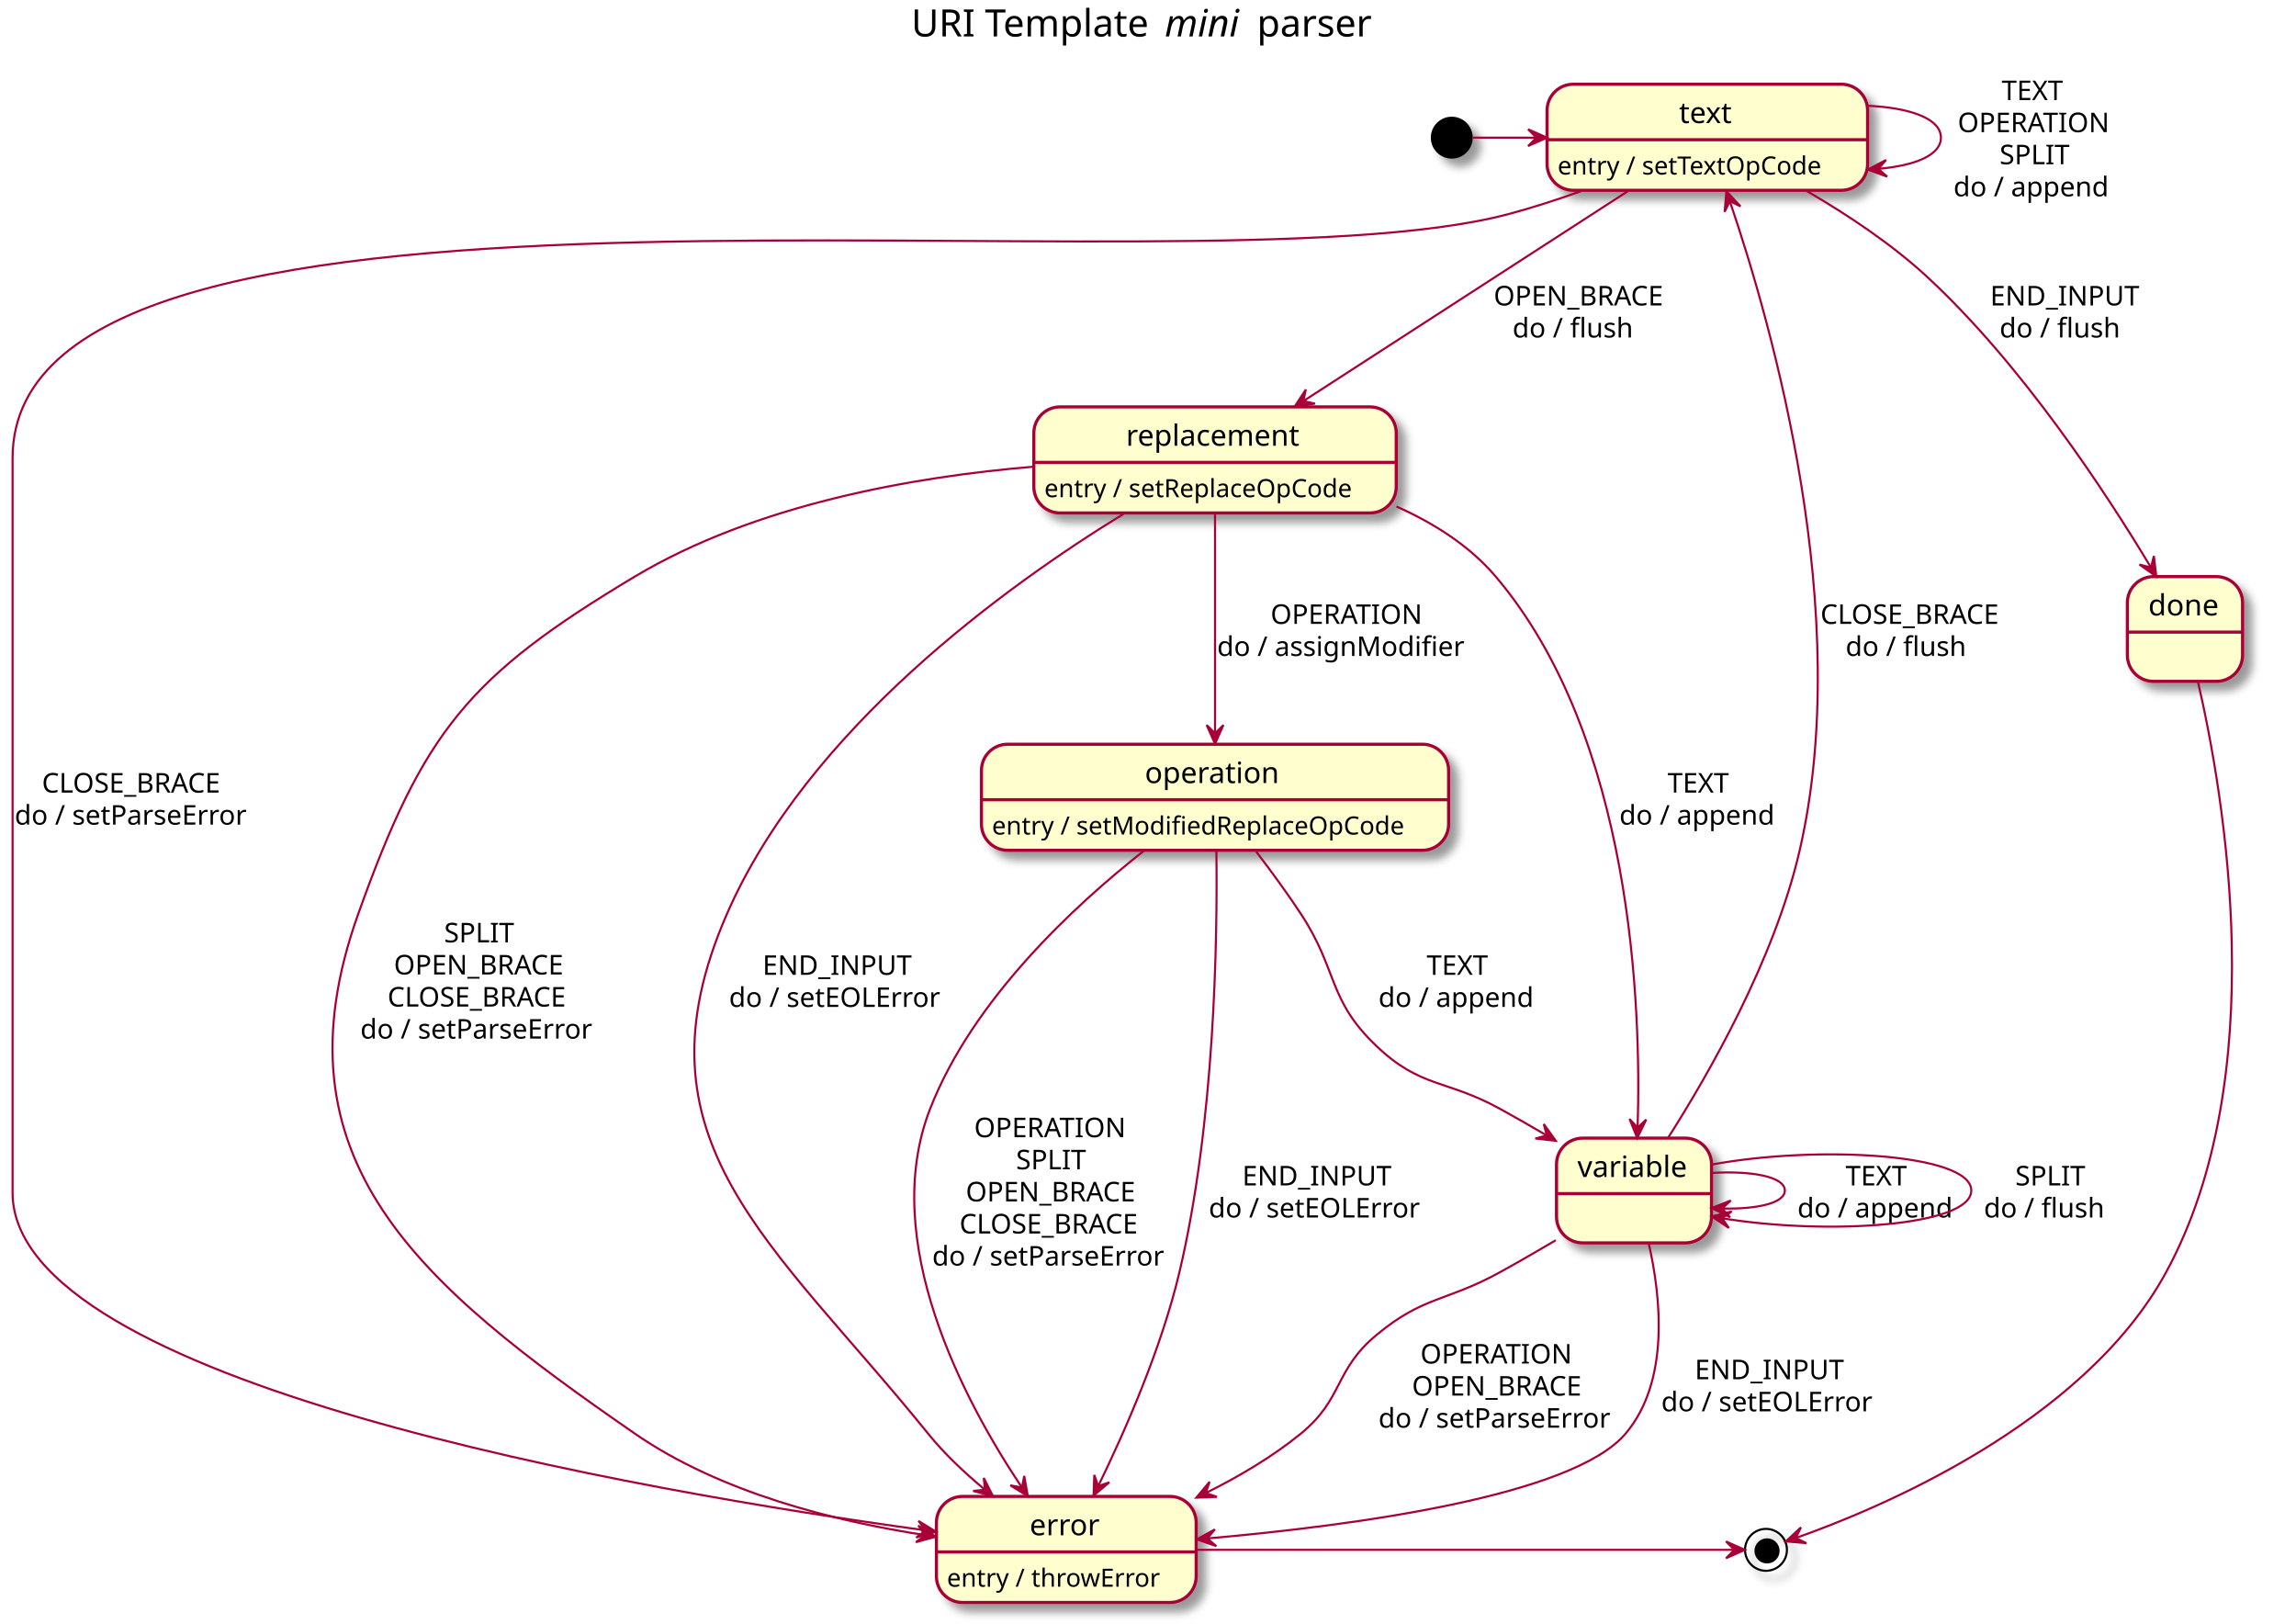
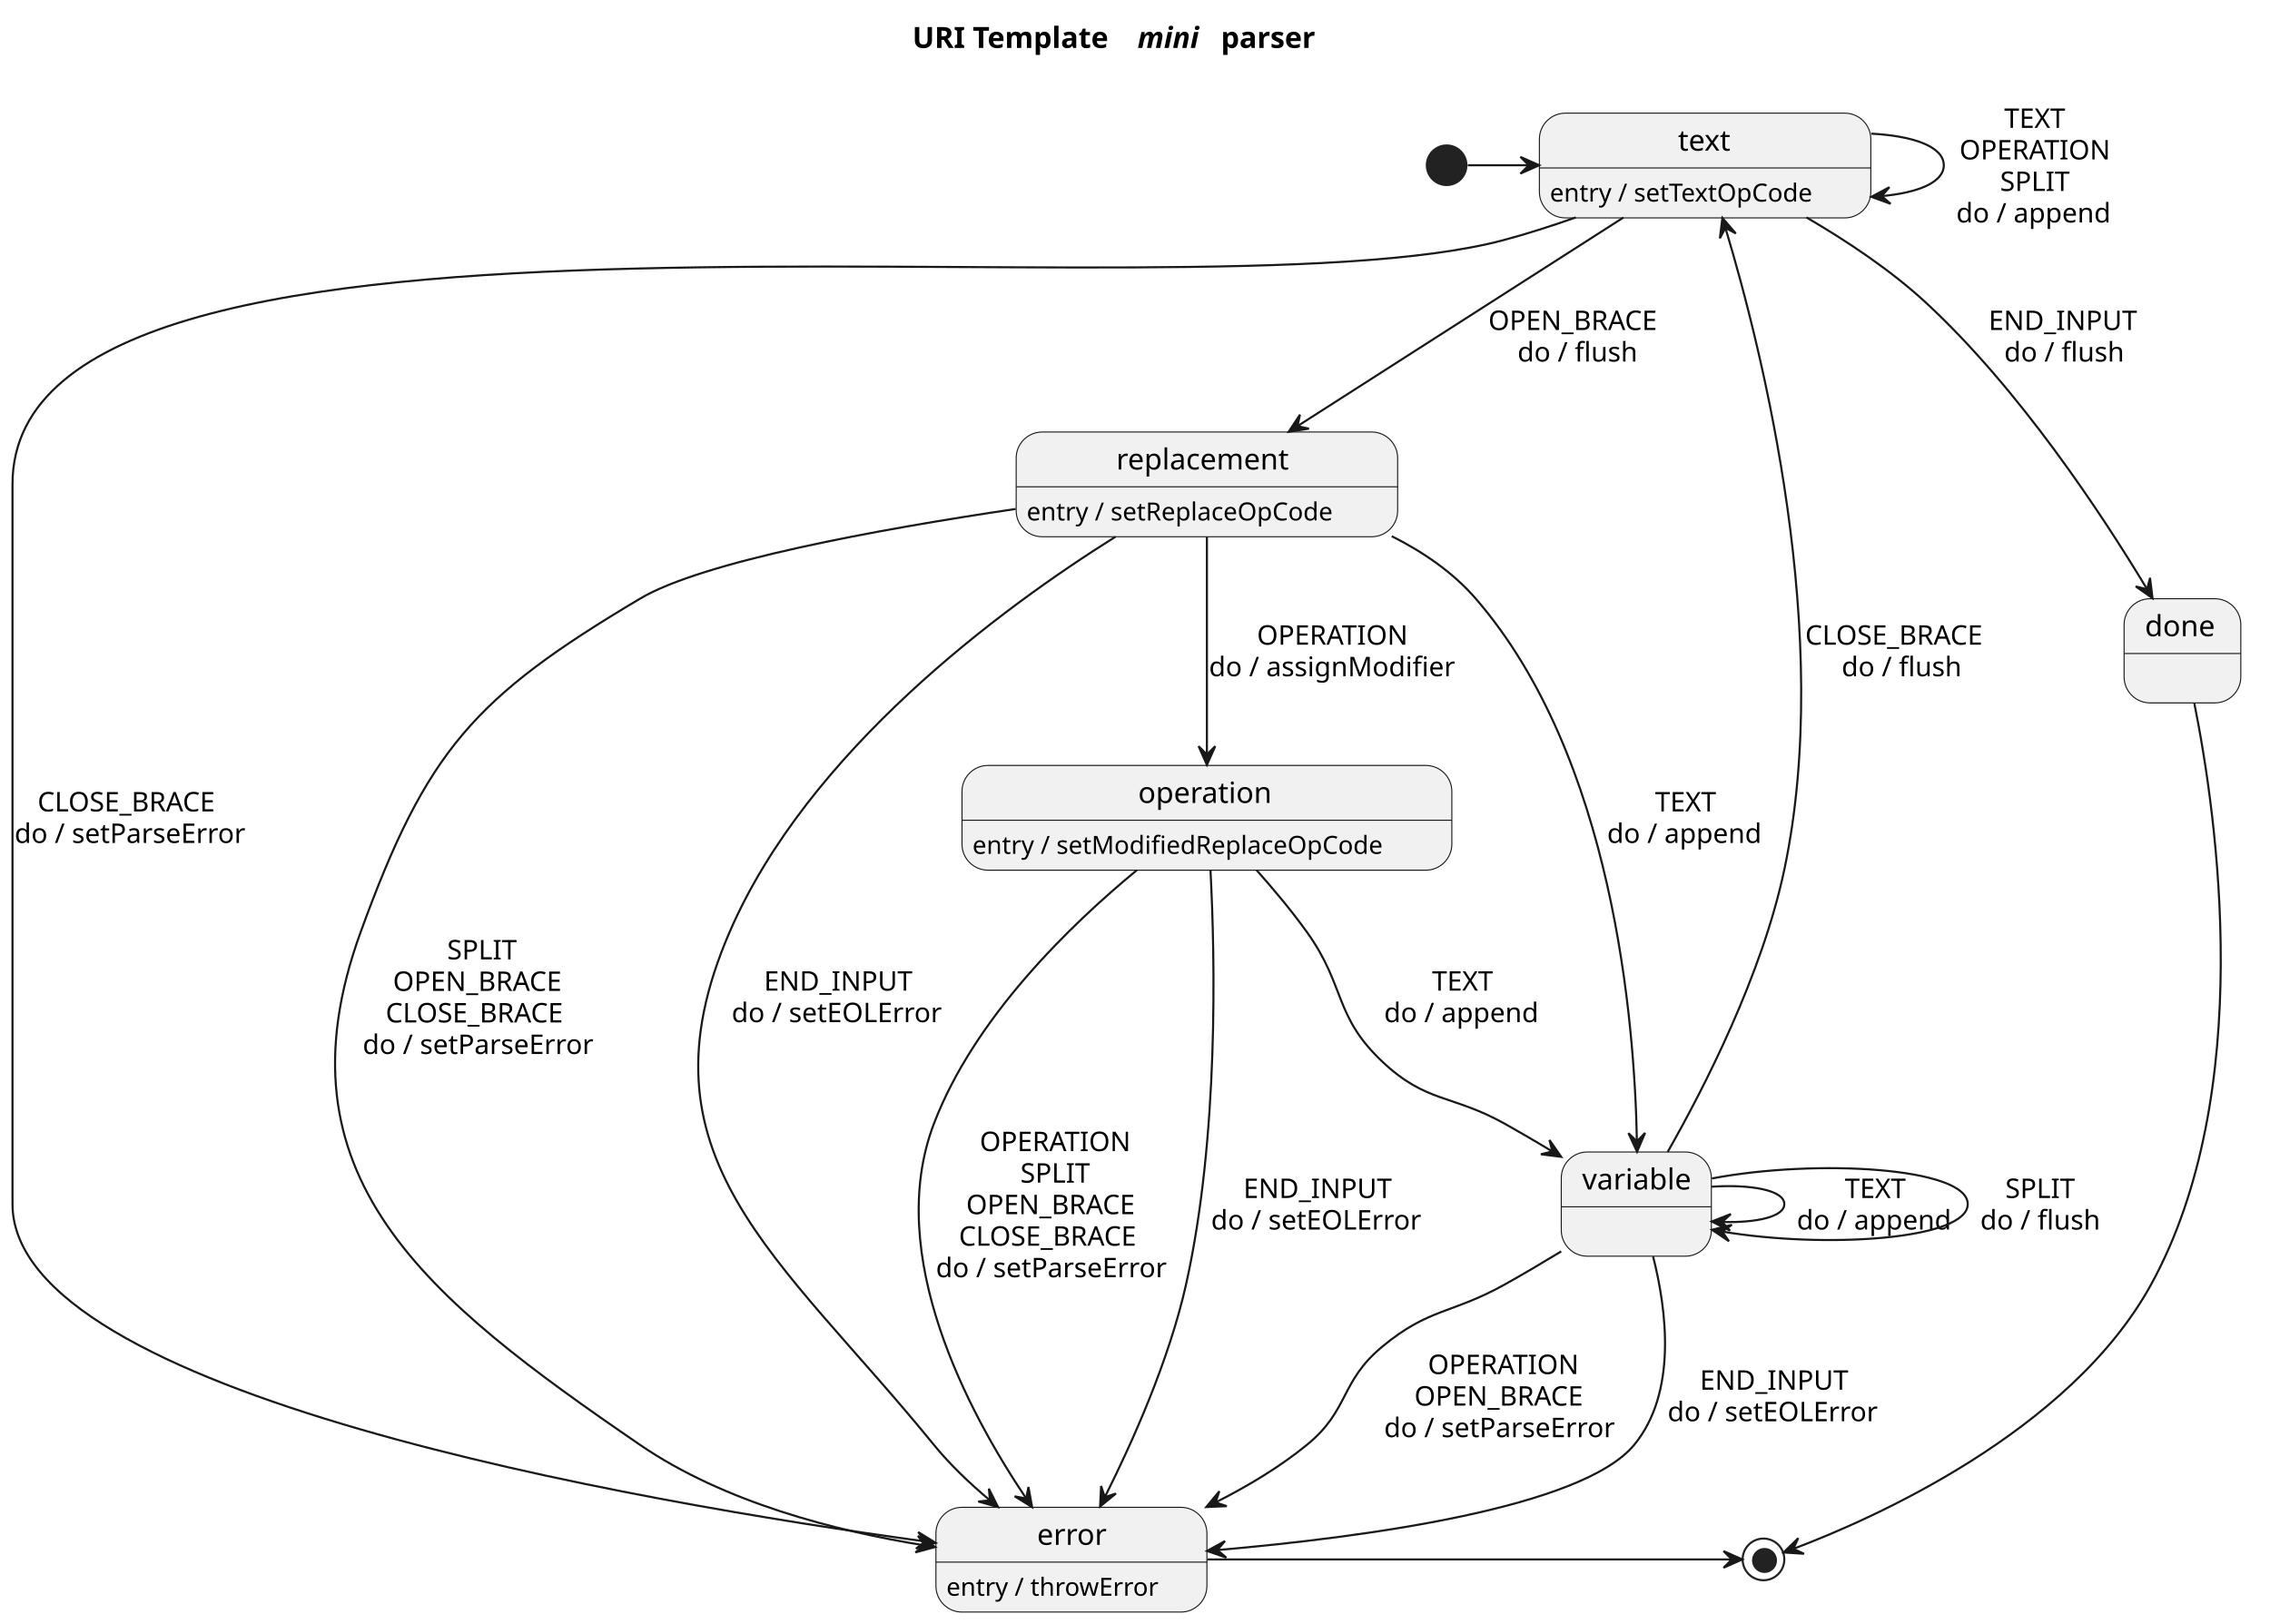
- <svg xmlns="http://www.w3.org/2000/svg" contentScriptType="application/ecmascript" contentStyleType="text/css" height="775px" preserveAspectRatio="none" style="width:1096px;height:775px;" version="1.1" viewBox="0 0 1096 775" width="1096px" zoomAndPan="magnify">
-   <defs>
-     <filter height="300%" id="fevflfshhq0zs" width="300%" x="-1" y="-1">
-       <feGaussianBlur result="blurOut" stdDeviation="2.0" />
-       <feColorMatrix in="blurOut" result="blurOut2" type="matrix" values="0 0 0 0 0 0 0 0 0 0 0 0 0 0 0 0 0 0 .4 0" />
-       <feOffset dx="4.0" dy="4.0" in="blurOut2" result="blurOut3" />
-       <feBlend in="SourceGraphic" in2="blurOut3" mode="normal" />
-     </filter>
-   </defs>
+ <svg xmlns="http://www.w3.org/2000/svg" contentStyleType="text/css" height="779px" preserveAspectRatio="none" style="width:1089px;height:779px;background:#FFFFFF;" version="1.1" viewBox="0 0 1089 779" width="1089px" zoomAndPan="magnify">
+   <defs />
  <g>
-     <text fill="#000000" font-family="sans-serif" font-size="18" lengthAdjust="spacingAndGlyphs" textLength="115" x="435" y="17.402">URI Template</text>
-     <text fill="#000000" font-family="sans-serif" font-size="18" font-style="italic" lengthAdjust="spacingAndGlyphs" textLength="38" x="556" y="17.402">mini</text>
-     <text fill="#000000" font-family="sans-serif" font-size="18" lengthAdjust="spacingAndGlyphs" textLength="54" x="600" y="17.402">parser</text>
-     <rect fill="#FEFECE" filter="url(#fevflfshhq0zs)" height="50.621" rx="12.5" ry="12.5" style="stroke: #A80036; stroke-width: 1.5;" width="124" x="447" y="714.199" />
-     <line style="stroke: #A80036; stroke-width: 1.5;" x1="447" x2="571" y1="740.688" y2="740.688" />
-     <text fill="#000000" font-family="sans-serif" font-size="14" lengthAdjust="spacingAndGlyphs" textLength="35" x="491.5" y="732.734">error</text>
-     <text fill="#000000" font-family="sans-serif" font-size="12" lengthAdjust="spacingAndGlyphs" textLength="104" x="452" y="757.289">entry / throwError</text>
-     <rect fill="#FEFECE" filter="url(#fevflfshhq0zs)" height="50.621" rx="12.5" ry="12.5" style="stroke: #A80036; stroke-width: 1.5;" width="153" x="738.5" y="40.199" />
-     <line style="stroke: #A80036; stroke-width: 1.5;" x1="738.5" x2="891.5" y1="66.688" y2="66.688" />
-     <text fill="#000000" font-family="sans-serif" font-size="14" lengthAdjust="spacingAndGlyphs" textLength="27" x="801.5" y="58.734">text</text>
-     <text fill="#000000" font-family="sans-serif" font-size="12" lengthAdjust="spacingAndGlyphs" textLength="133" x="743.5" y="83.289">entry / setTextOpCode</text>
-     <rect fill="#FEFECE" filter="url(#fevflfshhq0zs)" height="50.621" rx="12.5" ry="12.5" style="stroke: #A80036; stroke-width: 1.5;" width="173" x="493.5" y="194.199" />
-     <line style="stroke: #A80036; stroke-width: 1.5;" x1="493.5" x2="666.5" y1="220.688" y2="220.688" />
-     <text fill="#000000" font-family="sans-serif" font-size="14" lengthAdjust="spacingAndGlyphs" textLength="85" x="537.5" y="212.734">replacement</text>
-     <text fill="#000000" font-family="sans-serif" font-size="12" lengthAdjust="spacingAndGlyphs" textLength="153" x="498.5" y="237.289">entry / setReplaceOpCode</text>
-     <rect fill="#FEFECE" filter="url(#fevflfshhq0zs)" height="50.621" rx="12.5" ry="12.5" style="stroke: #A80036; stroke-width: 1.5;" width="223" x="468.5" y="355.199" />
-     <line style="stroke: #A80036; stroke-width: 1.5;" x1="468.5" x2="691.5" y1="381.688" y2="381.688" />
-     <text fill="#000000" font-family="sans-serif" font-size="14" lengthAdjust="spacingAndGlyphs" textLength="67" x="546.5" y="373.734">operation</text>
-     <text fill="#000000" font-family="sans-serif" font-size="12" lengthAdjust="spacingAndGlyphs" textLength="203" x="473.5" y="398.289">entry / setModifiedReplaceOpCode</text>
-     <ellipse cx="693" cy="65.699" fill="#000000" filter="url(#fevflfshhq0zs)" rx="10" ry="10" style="stroke: none; stroke-width: 1.0;" />
-     <rect fill="#FEFECE" filter="url(#fevflfshhq0zs)" height="50" rx="12.5" ry="12.5" style="stroke: #A80036; stroke-width: 1.5;" width="55" x="1015.5" y="275.199" />
-     <line style="stroke: #A80036; stroke-width: 1.5;" x1="1015.5" x2="1070.5" y1="301.688" y2="301.688" />
-     <text fill="#000000" font-family="sans-serif" font-size="14" lengthAdjust="spacingAndGlyphs" textLength="35" x="1025.5" y="293.734">done</text>
-     <ellipse cx="843" cy="739.699" fill="none" filter="url(#fevflfshhq0zs)" rx="10" ry="10" style="stroke: #000000; stroke-width: 1.0;" />
-     <ellipse cx="843.5" cy="740.199" fill="#000000" rx="6" ry="6" style="stroke: none; stroke-width: 1.0;" />
-     <rect fill="#FEFECE" filter="url(#fevflfshhq0zs)" height="50" rx="12.5" ry="12.5" style="stroke: #A80036; stroke-width: 1.5;" width="74" x="743" y="543.199" />
-     <line style="stroke: #A80036; stroke-width: 1.5;" x1="743" x2="817" y1="569.688" y2="569.688" />
-     <text fill="#000000" font-family="sans-serif" font-size="14" lengthAdjust="spacingAndGlyphs" textLength="54" x="753" y="561.734">variable</text>
-     <path d="M703.01,65.699 C713.07,65.699 723.12,65.699 733.18,65.699 " fill="none" id="*start-&gt;text" style="stroke: #A80036; stroke-width: 1.0;" />
-     <polygon fill="#A80036" points="738.44,65.699,729.44,61.699,733.44,65.699,729.44,69.699,738.44,65.699" style="stroke: #A80036; stroke-width: 1.0;" />
-     <path d="M891.61,50.479 C911.5,51.419 926.5,56.489 926.5,65.699 C926.5,74.119 913.97,79.079 896.62,80.579 " fill="none" id="text-&gt;text" style="stroke: #A80036; stroke-width: 1.0;" />
-     <polygon fill="#A80036" points="891.61,80.919,900.854,84.319,896.599,80.59,900.327,76.336,891.61,80.919" style="stroke: #A80036; stroke-width: 1.0;" />
-     <text fill="#000000" font-family="sans-serif" font-size="13" lengthAdjust="spacingAndGlyphs" textLength="31" x="955.5" y="47.768">TEXT</text>
-     <text fill="#000000" font-family="sans-serif" font-size="13" lengthAdjust="spacingAndGlyphs" textLength="73" x="934.5" y="63.078">OPERATION</text>
-     <text fill="#000000" font-family="sans-serif" font-size="13" lengthAdjust="spacingAndGlyphs" textLength="33" x="954.5" y="78.389">SPLIT</text>
-     <text fill="#000000" font-family="sans-serif" font-size="13" lengthAdjust="spacingAndGlyphs" textLength="77" x="932.5" y="93.699">do / append</text>
-     <path d="M776.98,91.289 C734.66,118.669 666.43,162.789 622.41,191.269 " fill="none" id="text-&gt;replacement" style="stroke: #A80036; stroke-width: 1.0;" />
-     <polygon fill="#A80036" points="617.96,194.139,627.69,192.614,622.159,191.425,623.348,185.895,617.96,194.139" style="stroke: #A80036; stroke-width: 1.0;" />
-     <text fill="#000000" font-family="sans-serif" font-size="13" lengthAdjust="spacingAndGlyphs" textLength="81" x="713" y="145.768">OPEN_BRACE</text>
-     <text fill="#000000" font-family="sans-serif" font-size="13" lengthAdjust="spacingAndGlyphs" textLength="63" x="722" y="161.078">do / flush</text>
-     <path d="M754.76,91.219 C743.34,95.299 731.4,99.169 720,102.199 C564.63,143.479 6,57.939 6,218.699 C6,218.699 6,218.699 6,569.199 C6,660.069 304.51,711.519 441.61,730.369 " fill="none" id="text-&gt;error" style="stroke: #A80036; stroke-width: 1.0;" />
-     <polygon fill="#A80036" points="446.82,731.079,438.44,725.904,441.865,730.406,437.363,733.831,446.82,731.079" style="stroke: #A80036; stroke-width: 1.0;" />
-     <text fill="#000000" font-family="sans-serif" font-size="13" lengthAdjust="spacingAndGlyphs" textLength="87" x="20" y="378.268">CLOSE_BRACE</text>
-     <text fill="#000000" font-family="sans-serif" font-size="13" lengthAdjust="spacingAndGlyphs" textLength="113" x="7" y="393.578">do / setParseError</text>
-     <path d="M862.63,91.259 C881.62,102.319 902.97,116.439 920,132.199 C965.39,174.219 1005.25,235.049 1026.56,270.519 " fill="none" id="text-&gt;done" style="stroke: #A80036; stroke-width: 1.0;" />
-     <polygon fill="#A80036" points="1029.32,275.139,1028.158,265.359,1026.764,270.842,1021.282,269.448,1029.32,275.139" style="stroke: #A80036; stroke-width: 1.0;" />
-     <text fill="#000000" font-family="sans-serif" font-size="13" lengthAdjust="spacingAndGlyphs" textLength="72" x="950" y="145.768">END_INPUT</text>
-     <text fill="#000000" font-family="sans-serif" font-size="13" lengthAdjust="spacingAndGlyphs" textLength="63" x="954.5" y="161.078">do / flush</text>
-     <path d="M571.3,739.699 C656.8,739.699 742.3,739.699 827.81,739.699 " fill="none" id="error-&gt;*end" style="stroke: #A80036; stroke-width: 1.0;" />
-     <polygon fill="#A80036" points="832.92,739.699,823.92,735.699,827.92,739.699,823.92,743.699,832.92,739.699" style="stroke: #A80036; stroke-width: 1.0;" />
-     <path d="M1049.19,325.319 C1061.73,379.589 1084.83,513.849 1034,607.199 C994.36,679.989 894.95,720.749 857.54,733.919 " fill="none" id="done-&gt;*end" style="stroke: #A80036; stroke-width: 1.0;" />
-     <polygon fill="#A80036" points="852.49,735.669,862.302,736.52,857.217,734.041,859.697,728.957,852.49,735.669" style="stroke: #A80036; stroke-width: 1.0;" />
-     <path d="M666.58,241.739 C684.39,249.649 701.49,260.449 714,275.199 C779.3,352.189 783.5,480.449 781.73,537.849 " fill="none" id="replacement-&gt;variable" style="stroke: #A80036; stroke-width: 1.0;" />
-     <polygon fill="#A80036" points="781.54,543.179,785.846,534.322,781.711,538.182,777.851,534.047,781.54,543.179" style="stroke: #A80036; stroke-width: 1.0;" />
-     <text fill="#000000" font-family="sans-serif" font-size="13" lengthAdjust="spacingAndGlyphs" textLength="31" x="796" y="378.268">TEXT</text>
-     <text fill="#000000" font-family="sans-serif" font-size="13" lengthAdjust="spacingAndGlyphs" textLength="77" x="773" y="393.578">do / append</text>
-     <path d="M580,245.539 C580,273.779 580,319.849 580,349.969 " fill="none" id="replacement-&gt;operation" style="stroke: #A80036; stroke-width: 1.0;" />
-     <polygon fill="#A80036" points="580,355.029,584,346.029,580,350.029,576,346.029,580,355.029" style="stroke: #A80036; stroke-width: 1.0;" />
-     <text fill="#000000" font-family="sans-serif" font-size="13" lengthAdjust="spacingAndGlyphs" textLength="73" x="606.5" y="297.768">OPERATION</text>
-     <text fill="#000000" font-family="sans-serif" font-size="13" lengthAdjust="spacingAndGlyphs" textLength="124" x="581" y="313.078">do / assignModifier</text>
-     <path d="M493.44,222.729 C435.9,227.539 360.62,240.729 303,275.199 C223.6,322.709 202.15,349.069 171,436.199 C128.96,553.769 200.29,613.199 303,684.199 C343.94,712.499 398.74,726.109 441.53,732.649 " fill="none" id="replacement-&gt;error" style="stroke: #A80036; stroke-width: 1.0;" />
-     <polygon fill="#A80036" points="446.68,733.409,438.36,728.14,441.733,732.68,437.193,736.054,446.68,733.409" style="stroke: #A80036; stroke-width: 1.0;" />
-     <text fill="#000000" font-family="sans-serif" font-size="13" lengthAdjust="spacingAndGlyphs" textLength="33" x="212" y="449.768">SPLIT</text>
-     <text fill="#000000" font-family="sans-serif" font-size="13" lengthAdjust="spacingAndGlyphs" textLength="81" x="188" y="465.078">OPEN_BRACE</text>
-     <text fill="#000000" font-family="sans-serif" font-size="13" lengthAdjust="spacingAndGlyphs" textLength="87" x="185" y="480.389">CLOSE_BRACE</text>
-     <text fill="#000000" font-family="sans-serif" font-size="13" lengthAdjust="spacingAndGlyphs" textLength="113" x="172" y="495.699">do / setParseError</text>
-     <path d="M536.38,245.239 C480.33,279.589 385.63,347.849 347,436.199 C299.65,544.489 368.72,592.269 443,684.199 C450.76,693.809 460.44,702.919 469.98,710.849 " fill="none" id="replacement-&gt;error-1" style="stroke: #A80036; stroke-width: 1.0;" />
-     <polygon fill="#A80036" points="474.05,714.169,469.603,705.381,470.175,711.009,464.547,711.581,474.05,714.169" style="stroke: #A80036; stroke-width: 1.0;" />
-     <text fill="#000000" font-family="sans-serif" font-size="13" lengthAdjust="spacingAndGlyphs" textLength="72" x="364" y="465.268">END_INPUT</text>
-     <text fill="#000000" font-family="sans-serif" font-size="13" lengthAdjust="spacingAndGlyphs" textLength="104" x="348" y="480.578">do / setEOLError</text>
-     <path d="M599.66,406.459 C606.66,415.619 614.43,426.209 621,436.199 C638.73,463.139 633.65,476.959 657,499.199 C678.3,519.489 690.23,515.019 716,529.199 C723.22,533.169 730.81,537.519 738.15,541.819 " fill="none" id="operation-&gt;variable" style="stroke: #A80036; stroke-width: 1.0;" />
-     <polygon fill="#A80036" points="742.67,544.479,736.928,536.477,738.356,541.951,732.883,543.379,742.67,544.479" style="stroke: #A80036; stroke-width: 1.0;" />
-     <text fill="#000000" font-family="sans-serif" font-size="13" lengthAdjust="spacingAndGlyphs" textLength="31" x="681" y="465.268">TEXT</text>
-     <text fill="#000000" font-family="sans-serif" font-size="13" lengthAdjust="spacingAndGlyphs" textLength="77" x="658" y="480.578">do / append</text>
-     <path d="M545.83,406.229 C512.63,432.369 464.34,477.129 444,529.199 C419.33,592.339 460.4,668.969 487.71,709.799 " fill="none" id="operation-&gt;error" style="stroke: #A80036; stroke-width: 1.0;" />
-     <polygon fill="#A80036" points="490.64,714.119,488.914,704.423,487.84,709.977,482.286,708.902,490.64,714.119" style="stroke: #A80036; stroke-width: 1.0;" />
-     <text fill="#000000" font-family="sans-serif" font-size="13" lengthAdjust="spacingAndGlyphs" textLength="73" x="465" y="542.768">OPERATION</text>
-     <text fill="#000000" font-family="sans-serif" font-size="13" lengthAdjust="spacingAndGlyphs" textLength="33" x="485" y="558.078">SPLIT</text>
-     <text fill="#000000" font-family="sans-serif" font-size="13" lengthAdjust="spacingAndGlyphs" textLength="81" x="461" y="573.389">OPEN_BRACE</text>
-     <text fill="#000000" font-family="sans-serif" font-size="13" lengthAdjust="spacingAndGlyphs" textLength="87" x="458" y="588.699">CLOSE_BRACE</text>
-     <text fill="#000000" font-family="sans-serif" font-size="13" lengthAdjust="spacingAndGlyphs" textLength="113" x="445" y="604.01">do / setParseError</text>
-     <path d="M580.65,406.439 C581.19,448.359 579.91,535.759 563,607.199 C554.38,643.599 537.04,682.989 524.33,709.079 " fill="none" id="operation-&gt;error-1" style="stroke: #A80036; stroke-width: 1.0;" />
-     <polygon fill="#A80036" points="522.01,713.789,529.556,707.461,524.206,709.297,522.369,703.947,522.01,713.789" style="stroke: #A80036; stroke-width: 1.0;" />
-     <text fill="#000000" font-family="sans-serif" font-size="13" lengthAdjust="spacingAndGlyphs" textLength="72" x="593" y="565.768">END_INPUT</text>
-     <text fill="#000000" font-family="sans-serif" font-size="13" lengthAdjust="spacingAndGlyphs" textLength="104" x="577" y="581.078">do / setEOLError</text>
-     <path d="M817.05,559.829 C835.52,558.669 852,561.459 852,568.199 C852,574.309 838.47,577.169 822.18,576.789 " fill="none" id="variable-&gt;variable" style="stroke: #A80036; stroke-width: 1.0;" />
-     <polygon fill="#A80036" points="817.05,576.569,825.87,580.952,822.045,576.784,826.213,572.959,817.05,576.569" style="stroke: #A80036; stroke-width: 1.0;" />
-     <text fill="#000000" font-family="sans-serif" font-size="13" lengthAdjust="spacingAndGlyphs" textLength="31" x="881" y="565.768">TEXT</text>
-     <text fill="#000000" font-family="sans-serif" font-size="13" lengthAdjust="spacingAndGlyphs" textLength="77" x="858" y="581.078">do / append</text>
-     <path d="M817.09,555.819 C867.53,546.459 941,550.589 941,568.199 C941,585.219 872.33,589.649 822.18,581.469 " fill="none" id="variable-&gt;variable-1" style="stroke: #A80036; stroke-width: 1.0;" />
-     <polygon fill="#A80036" points="817.09,580.579,825.271,586.062,822.016,581.436,826.642,578.18,817.09,580.579" style="stroke: #A80036; stroke-width: 1.0;" />
-     <text fill="#000000" font-family="sans-serif" font-size="13" lengthAdjust="spacingAndGlyphs" textLength="33" x="962" y="565.768">SPLIT</text>
-     <text fill="#000000" font-family="sans-serif" font-size="13" lengthAdjust="spacingAndGlyphs" textLength="63" x="947" y="581.078">do / flush</text>
-     <path d="M742.67,591.919 C733.98,597.049 724.72,602.399 716,607.199 C690.23,621.379 679.62,618.389 657,637.199 C636.77,654.029 641.38,667.549 621,684.199 C607.57,695.169 591.56,704.619 575.91,712.419 " fill="none" id="variable-&gt;error" style="stroke: #A80036; stroke-width: 1.0;" />
-     <polygon fill="#A80036" points="571.07,714.789,580.912,714.418,575.559,712.587,577.389,707.235,571.07,714.789" style="stroke: #A80036; stroke-width: 1.0;" />
-     <text fill="#000000" font-family="sans-serif" font-size="13" lengthAdjust="spacingAndGlyphs" textLength="73" x="678" y="650.768">OPERATION</text>
-     <text fill="#000000" font-family="sans-serif" font-size="13" lengthAdjust="spacingAndGlyphs" textLength="81" x="674" y="666.078">OPEN_BRACE</text>
-     <text fill="#000000" font-family="sans-serif" font-size="13" lengthAdjust="spacingAndGlyphs" textLength="113" x="658" y="681.389">do / setParseError</text>
-     <path d="M787.02,593.389 C792.85,619.029 797.16,659.189 776,684.199 C750.75,714.049 646.81,728.069 576.31,734.259 " fill="none" id="variable-&gt;error-1" style="stroke: #A80036; stroke-width: 1.0;" />
-     <polygon fill="#A80036" points="571.29,734.699,580.6,737.914,576.272,734.271,579.914,729.943,571.29,734.699" style="stroke: #A80036; stroke-width: 1.0;" />
-     <text fill="#000000" font-family="sans-serif" font-size="13" lengthAdjust="spacingAndGlyphs" textLength="72" x="809" y="658.268">END_INPUT</text>
-     <text fill="#000000" font-family="sans-serif" font-size="13" lengthAdjust="spacingAndGlyphs" textLength="104" x="793" y="673.578">do / setEOLError</text>
-     <path d="M796.19,543.159 C815.57,512.789 846.93,458.209 859,406.199 C885.21,293.299 845.95,155.389 825.76,96.099 " fill="none" id="variable-&gt;text" style="stroke: #A80036; stroke-width: 1.0;" />
-     <polygon fill="#A80036" points="824.11,91.279,823.259,101.091,825.738,96.007,830.823,98.486,824.11,91.279" style="stroke: #A80036; stroke-width: 1.0;" />
-     <text fill="#000000" font-family="sans-serif" font-size="13" lengthAdjust="spacingAndGlyphs" textLength="87" x="869" y="297.768">CLOSE_BRACE</text>
-     <text fill="#000000" font-family="sans-serif" font-size="13" lengthAdjust="spacingAndGlyphs" textLength="63" x="881" y="313.078">do / flush</text>
+     <text fill="#000000" font-family="sans-serif" font-size="14" font-weight="bold" lengthAdjust="spacing" textLength="103" x="437.711" y="22.995">URI Template</text>
+     <text fill="#000000" font-family="sans-serif" font-size="14" font-style="italic" font-weight="bold" lengthAdjust="spacing" textLength="35" x="545.711" y="22.995">mini</text>
+     <text fill="#000000" font-family="sans-serif" font-size="14" font-weight="bold" lengthAdjust="spacing" textLength="52" x="585.711" y="22.995">parser</text>
+     <g id="error">
+       <rect fill="#F1F1F1" height="50.266" rx="12.5" ry="12.5" style="stroke:#181818;stroke-width:0.5;" width="130" x="449" y="723.297" />
+       <line style="stroke:#181818;stroke-width:0.5;" x1="449" x2="579" y1="749.594" y2="749.594" />
+       <text fill="#000000" font-family="sans-serif" font-size="14" lengthAdjust="spacing" textLength="33" x="497.5" y="741.292">error</text>
+       <text fill="#000000" font-family="sans-serif" font-size="12" lengthAdjust="spacing" textLength="110" x="454" y="765.732">entry / throwError</text>
+     </g>
+     <g id="text">
+       <rect fill="#F1F1F1" height="50.266" rx="12.5" ry="12.5" style="stroke:#181818;stroke-width:0.5;" width="159" x="738.5" y="54.297" />
+       <line style="stroke:#181818;stroke-width:0.5;" x1="738.5" x2="897.5" y1="80.594" y2="80.594" />
+       <text fill="#000000" font-family="sans-serif" font-size="14" lengthAdjust="spacing" textLength="26" x="805" y="72.292">text</text>
+       <text fill="#000000" font-family="sans-serif" font-size="12" lengthAdjust="spacing" textLength="139" x="743.5" y="96.732">entry / setTextOpCode</text>
+     </g>
+     <g id="replacement">
+       <rect fill="#F1F1F1" height="50.266" rx="12.5" ry="12.5" style="stroke:#181818;stroke-width:0.5;" width="183" x="487.5" y="207.297" />
+       <line style="stroke:#181818;stroke-width:0.5;" x1="487.5" x2="670.5" y1="233.594" y2="233.594" />
+       <text fill="#000000" font-family="sans-serif" font-size="14" lengthAdjust="spacing" textLength="87" x="535.5" y="225.292">replacement</text>
+       <text fill="#000000" font-family="sans-serif" font-size="12" lengthAdjust="spacing" textLength="163" x="492.5" y="249.732">entry / setReplaceOpCode</text>
+     </g>
+     <g id="operation">
+       <rect fill="#F1F1F1" height="50.266" rx="12.5" ry="12.5" style="stroke:#181818;stroke-width:0.5;" width="235" x="461.5" y="367.297" />
+       <line style="stroke:#181818;stroke-width:0.5;" x1="461.5" x2="696.5" y1="393.594" y2="393.594" />
+       <text fill="#000000" font-family="sans-serif" font-size="14" lengthAdjust="spacing" textLength="66" x="546" y="385.292">operation</text>
+       <text fill="#000000" font-family="sans-serif" font-size="12" lengthAdjust="spacing" textLength="215" x="466.5" y="409.732">entry / setModifiedReplaceOpCode</text>
+     </g>
+     <ellipse cx="694" cy="79.297" fill="#222222" rx="10" ry="10" style="stroke:none;stroke-width:1.0;" />
+     <g id="done">
+       <rect fill="#F1F1F1" height="50" rx="12.5" ry="12.5" style="stroke:#181818;stroke-width:0.5;" width="56" x="1019" y="287.297" />
+       <line style="stroke:#181818;stroke-width:0.5;" x1="1019" x2="1075" y1="313.594" y2="313.594" />
+       <text fill="#000000" font-family="sans-serif" font-size="14" lengthAdjust="spacing" textLength="36" x="1029" y="305.292">done</text>
+     </g>
+     <ellipse cx="846" cy="748.297" fill="none" rx="10" ry="10" style="stroke:#222222;stroke-width:1.0;" />
+     <ellipse cx="846.5" cy="748.797" fill="#222222" rx="6" ry="6" style="stroke:none;stroke-width:1.0;" />
+     <g id="variable">
+       <rect fill="#F1F1F1" height="50" rx="12.5" ry="12.5" style="stroke:#181818;stroke-width:0.5;" width="72" x="749" y="552.797" />
+       <line style="stroke:#181818;stroke-width:0.5;" x1="749" x2="821" y1="579.094" y2="579.094" />
+       <text fill="#000000" font-family="sans-serif" font-size="14" lengthAdjust="spacing" textLength="52" x="759" y="570.792">variable</text>
+     </g>
+     <g id="link_*start_text">
+       <path d="M704.172,79.297 C713.89,79.297 723.609,79.297 733.327,79.297 " fill="none" id="*start-to-text" style="stroke:#181818;stroke-width:1.0;" />
+       <polygon fill="#181818" points="738.409,79.297,729.409,75.297,733.409,79.297,729.409,83.297,738.409,79.297" style="stroke:#181818;stroke-width:1.0;" />
+     </g>
+     <g id="link_text_text">
+       <path d="M897.729,64.133 C917.627,65.194 932.5,70.248 932.5,79.297 C932.5,87.568 920.074,92.502 902.741,94.099 " fill="none" id="text-to-text" style="stroke:#181818;stroke-width:1.0;" />
+       <polygon fill="#181818" points="897.729,94.461,906.994,97.802,902.716,94.101,906.418,89.823,897.729,94.461" style="stroke:#181818;stroke-width:1.0;" />
+       <text fill="#000000" font-family="sans-serif" font-size="13" lengthAdjust="spacing" textLength="30" x="961.5" y="61.364">TEXT</text>
+       <text fill="#000000" font-family="sans-serif" font-size="13" lengthAdjust="spacing" textLength="73" x="940" y="76.497">OPERATION</text>
+       <text fill="#000000" font-family="sans-serif" font-size="13" lengthAdjust="spacing" textLength="34" x="959.5" y="91.629">SPLIT</text>
+       <text fill="#000000" font-family="sans-serif" font-size="13" lengthAdjust="spacing" textLength="76" x="938.5" y="106.762">do / append</text>
+     </g>
+     <g id="link_text_replacement">
+       <path d="M778.802,104.39 C735.824,131.903 667.056,175.926 622.458,204.476 " fill="none" id="text-to-replacement" style="stroke:#181818;stroke-width:1.0;" />
+       <polygon fill="#181818" points="618.22,207.19,627.956,205.706,622.431,204.494,623.643,198.968,618.22,207.19" style="stroke:#181818;stroke-width:1.0;" />
+       <text fill="#000000" font-family="sans-serif" font-size="13" lengthAdjust="spacing" textLength="86" x="714" y="158.364">OPEN_BRACE</text>
+       <text fill="#000000" font-family="sans-serif" font-size="13" lengthAdjust="spacing" textLength="58" x="728" y="173.497">do / flush</text>
+     </g>
+     <g id="link_text_error">
+       <path d="M755.957,104.339 C744.459,108.401 732.461,112.263 721,115.297 C565.359,156.499 6,71.295 6,232.297 C6,232.297 6,232.297 6,577.797 C6,669.014 304.094,720.531 443.586,739.644 " fill="none" id="text-to-error" style="stroke:#181818;stroke-width:1.0;" />
+       <polygon fill="#181818" points="448.887,740.365,440.508,735.189,443.933,739.691,439.43,743.116,448.887,740.365" style="stroke:#181818;stroke-width:1.0;" />
+       <text fill="#000000" font-family="sans-serif" font-size="13" lengthAdjust="spacing" textLength="93" x="18" y="389.364">CLOSE_BRACE</text>
+       <text fill="#000000" font-family="sans-serif" font-size="13" lengthAdjust="spacing" textLength="115" x="7" y="404.497">do / setParseError</text>
+     </g>
+     <g id="link_text_done">
+       <path d="M866.62,104.338 C885.66,115.432 906.972,129.546 924,145.297 C968.904,186.832 1008.374,246.778 1029.849,282.413 " fill="none" id="text-to-done" style="stroke:#181818;stroke-width:1.0;" />
+       <polygon fill="#181818" points="1032.632,287.061,1031.442,277.285,1030.064,282.771,1024.578,281.393,1032.632,287.061" style="stroke:#181818;stroke-width:1.0;" />
+       <text fill="#000000" font-family="sans-serif" font-size="13" lengthAdjust="spacing" textLength="73" x="954" y="158.364">END_INPUT</text>
+       <text fill="#000000" font-family="sans-serif" font-size="13" lengthAdjust="spacing" textLength="58" x="961.5" y="173.497">do / flush</text>
+     </g>
+     <g id="link_error_*end">
+       <path d="M579.168,748.297 C663.053,748.297 746.939,748.297 830.824,748.297 " fill="none" id="error-to-*end" style="stroke:#181818;stroke-width:1.0;" />
+       <polygon fill="#181818" points="835.837,748.297,826.837,744.297,830.837,748.297,826.837,752.297,835.837,748.297" style="stroke:#181818;stroke-width:1.0;" />
+     </g>
+     <g id="link_done_*end">
+       <path d="M1052.701,337.497 C1063.669,392.205 1082.421,524.319 1032,616.297 C992.995,687.45 897.253,729.271 860.601,743.127 " fill="none" id="done-to-*end" style="stroke:#181818;stroke-width:1.0;" />
+       <polygon fill="#181818" points="855.635,744.968,865.465,745.589,860.323,743.23,862.683,738.088,855.635,744.968" style="stroke:#181818;stroke-width:1.0;" />
+     </g>
+     <g id="link_replacement_variable">
+       <path d="M667.67,257.297 C682.776,264.887 697.086,274.687 708,287.297 C773.959,363.504 784.219,490.108 785.282,547.662 " fill="none" id="replacement-to-variable" style="stroke:#181818;stroke-width:1.0;" />
+       <polygon fill="#181818" points="785.354,552.681,789.224,543.624,785.282,547.682,781.225,543.74,785.354,552.681" style="stroke:#181818;stroke-width:1.0;" />
+       <text fill="#000000" font-family="sans-serif" font-size="13" lengthAdjust="spacing" textLength="30" x="794" y="389.364">TEXT</text>
+       <text fill="#000000" font-family="sans-serif" font-size="13" lengthAdjust="spacing" textLength="76" x="771" y="404.497">do / append</text>
+     </g>
+     <g id="link_replacement_operation">
+       <path d="M579,257.649 C579,285.971 579,331.795 579,361.986 " fill="none" id="replacement-to-operation" style="stroke:#181818;stroke-width:1.0;" />
+       <polygon fill="#181818" points="579,367.063,583,358.063,579,362.063,575,358.063,579,367.063" style="stroke:#181818;stroke-width:1.0;" />
+       <text fill="#000000" font-family="sans-serif" font-size="13" lengthAdjust="spacing" textLength="73" x="603" y="309.364">OPERATION</text>
+       <text fill="#000000" font-family="sans-serif" font-size="13" lengthAdjust="spacing" textLength="119" x="580" y="324.497">do / assignModifier</text>
+     </g>
+     <g id="link_replacement_error">
+       <path d="M487.211,244.229 C420.583,254.116 337.072,269.411 307,287.297 C227.279,334.712 204.683,360.12 173,447.297 C130.473,564.31 204.281,622.944 307,693.297 C347.388,720.959 400.979,734.716 443.513,741.553 " fill="none" id="replacement-to-error" style="stroke:#181818;stroke-width:1.0;" />
+       <polygon fill="#181818" points="448.643,742.353,440.367,737.014,443.703,741.583,439.135,744.919,448.643,742.353" style="stroke:#181818;stroke-width:1.0;" />
+       <text fill="#000000" font-family="sans-serif" font-size="13" lengthAdjust="spacing" textLength="34" x="214.5" y="460.364">SPLIT</text>
+       <text fill="#000000" font-family="sans-serif" font-size="13" lengthAdjust="spacing" textLength="86" x="188.5" y="475.497">OPEN_BRACE</text>
+       <text fill="#000000" font-family="sans-serif" font-size="13" lengthAdjust="spacing" textLength="93" x="185" y="490.629">CLOSE_BRACE</text>
+       <text fill="#000000" font-family="sans-serif" font-size="13" lengthAdjust="spacing" textLength="115" x="174" y="505.762">do / setParseError</text>
+     </g>
+     <g id="link_replacement_error">
+       <path d="M535.166,257.539 C479.937,292.185 387.689,360.215 350,447.297 C303.254,555.305 373.748,601.987 448,693.297 C455.74,702.815 465.319,711.894 474.757,719.835 " fill="none" id="replacement-to-error-1" style="stroke:#181818;stroke-width:1.0;" />
+       <polygon fill="#181818" points="478.788,723.166,474.398,714.349,474.933,719.981,469.302,720.516,478.788,723.166" style="stroke:#181818;stroke-width:1.0;" />
+       <text fill="#000000" font-family="sans-serif" font-size="13" lengthAdjust="spacing" textLength="73" x="366.5" y="475.364">END_INPUT</text>
+       <text fill="#000000" font-family="sans-serif" font-size="13" lengthAdjust="spacing" textLength="104" x="351" y="490.497">do / setEOLError</text>
+     </g>
+     <g id="link_operation_variable">
+       <path d="M602.77,417.475 C610.857,426.562 619.691,437.098 627,447.297 C645.561,473.197 639.851,487.401 663,509.297 C684.372,529.511 696.319,524.949 722,539.297 C729.321,543.387 737.014,547.901 744.412,552.355 " fill="none" id="operation-to-variable" style="stroke:#181818;stroke-width:1.0;" />
+       <polygon fill="#181818" points="748.974,555.116,743.346,547.034,744.696,552.527,739.203,553.878,748.974,555.116" style="stroke:#181818;stroke-width:1.0;" />
+       <text fill="#000000" font-family="sans-serif" font-size="13" lengthAdjust="spacing" textLength="30" x="687" y="475.364">TEXT</text>
+       <text fill="#000000" font-family="sans-serif" font-size="13" lengthAdjust="spacing" textLength="76" x="664" y="490.497">do / append</text>
+     </g>
+     <g id="link_operation_error">
+       <path d="M545.464,417.493 C513.485,443.82 467.409,488.345 448,539.297 C424.019,602.253 464.776,678.095 492.197,718.886 " fill="none" id="operation-to-error" style="stroke:#181818;stroke-width:1.0;" />
+       <polygon fill="#181818" points="495.137,723.203,493.377,713.513,492.323,719.071,486.765,718.017,495.137,723.203" style="stroke:#181818;stroke-width:1.0;" />
+       <text fill="#000000" font-family="sans-serif" font-size="13" lengthAdjust="spacing" textLength="73" x="470" y="552.364">OPERATION</text>
+       <text fill="#000000" font-family="sans-serif" font-size="13" lengthAdjust="spacing" textLength="34" x="489.5" y="567.497">SPLIT</text>
+       <text fill="#000000" font-family="sans-serif" font-size="13" lengthAdjust="spacing" textLength="86" x="463.5" y="582.629">OPEN_BRACE</text>
+       <text fill="#000000" font-family="sans-serif" font-size="13" lengthAdjust="spacing" textLength="93" x="460" y="597.762">CLOSE_BRACE</text>
+       <text fill="#000000" font-family="sans-serif" font-size="13" lengthAdjust="spacing" textLength="115" x="449" y="612.895">do / setParseError</text>
+     </g>
+     <g id="link_operation_error">
+       <path d="M580.705,417.531 C582.909,459.404 584.78,545.632 569,616.297 C560.85,652.793 543.25,692.039 530.142,718.164 " fill="none" id="operation-to-error-1" style="stroke:#181818;stroke-width:1.0;" />
+       <polygon fill="#181818" points="527.75,722.886,535.386,716.665,530.01,718.426,528.249,713.05,527.75,722.886" style="stroke:#181818;stroke-width:1.0;" />
+       <text fill="#000000" font-family="sans-serif" font-size="13" lengthAdjust="spacing" textLength="73" x="596.5" y="574.864">END_INPUT</text>
+       <text fill="#000000" font-family="sans-serif" font-size="13" lengthAdjust="spacing" textLength="104" x="581" y="589.997">do / setEOLError</text>
+     </g>
+     <g id="link_variable_variable">
+       <path d="M821.166,569.45 C839.532,568.231 856,571.014 856,577.797 C856,583.944 842.475,586.806 826.27,586.381 " fill="none" id="variable-to-variable" style="stroke:#181818;stroke-width:1.0;" />
+       <polygon fill="#181818" points="821.166,586.143,829.971,590.557,826.161,586.376,830.342,582.566,821.166,586.143" style="stroke:#181818;stroke-width:1.0;" />
+       <text fill="#000000" font-family="sans-serif" font-size="13" lengthAdjust="spacing" textLength="30" x="885" y="574.864">TEXT</text>
+       <text fill="#000000" font-family="sans-serif" font-size="13" lengthAdjust="spacing" textLength="76" x="862" y="589.997">do / append</text>
+     </g>
+     <g id="link_variable_variable">
+       <path d="M821.29,565.487 C871.139,556.039 944,560.143 944,577.797 C944,594.865 875.897,599.267 826.328,591.003 " fill="none" id="variable-to-variable-1" style="stroke:#181818;stroke-width:1.0;" />
+       <polygon fill="#181818" points="821.29,590.107,829.451,595.621,826.213,590.982,830.852,587.745,821.29,590.107" style="stroke:#181818;stroke-width:1.0;" />
+       <text fill="#000000" font-family="sans-serif" font-size="13" lengthAdjust="spacing" textLength="34" x="962" y="574.864">SPLIT</text>
+       <text fill="#000000" font-family="sans-serif" font-size="13" lengthAdjust="spacing" textLength="58" x="950" y="589.997">do / flush</text>
+     </g>
+     <g id="link_variable_error">
+       <path d="M748.974,600.478 C740.224,605.801 730.84,611.358 722,616.297 C696.319,630.644 685.617,627.486 663,646.297 C642.77,663.122 647.376,676.648 627,693.297 C613.985,703.931 598.571,713.145 583.381,720.832 " fill="none" id="variable-to-error" style="stroke:#181818;stroke-width:1.0;" />
+       <polygon fill="#181818" points="578.676,723.168,588.516,722.747,583.155,720.944,584.958,715.582,578.676,723.168" style="stroke:#181818;stroke-width:1.0;" />
+       <text fill="#000000" font-family="sans-serif" font-size="13" lengthAdjust="spacing" textLength="73" x="685" y="659.364">OPERATION</text>
+       <text fill="#000000" font-family="sans-serif" font-size="13" lengthAdjust="spacing" textLength="86" x="678.5" y="674.497">OPEN_BRACE</text>
+       <text fill="#000000" font-family="sans-serif" font-size="13" lengthAdjust="spacing" textLength="115" x="664" y="689.629">do / setParseError</text>
+     </g>
+     <g id="link_variable_error">
+       <path d="M793.051,602.938 C799.572,628.634 804.659,668.227 784,693.297 C759.081,723.536 655.491,737.596 584.12,743.801 " fill="none" id="variable-to-error-1" style="stroke:#181818;stroke-width:1.0;" />
+       <polygon fill="#181818" points="579.039,744.234,588.346,747.455,584.021,743.809,587.666,739.484,579.039,744.234" style="stroke:#181818;stroke-width:1.0;" />
+       <text fill="#000000" font-family="sans-serif" font-size="13" lengthAdjust="spacing" textLength="73" x="815.5" y="666.864">END_INPUT</text>
+       <text fill="#000000" font-family="sans-serif" font-size="13" lengthAdjust="spacing" textLength="104" x="800" y="681.997">do / setEOLError</text>
+     </g>
+     <g id="link_variable_text">
+       <path d="M800.029,552.785 C817.495,522.124 845.291,467.976 856,417.297 C879.689,305.188 845.634,168.837 827.762,109.406 " fill="none" id="variable-to-text" style="stroke:#181818;stroke-width:1.0;" />
+       <polygon fill="#181818" points="826.295,104.579,825.085,114.353,827.749,109.362,832.739,112.026,826.295,104.579" style="stroke:#181818;stroke-width:1.0;" />
+       <text fill="#000000" font-family="sans-serif" font-size="13" lengthAdjust="spacing" textLength="93" x="866" y="309.364">CLOSE_BRACE</text>
+       <text fill="#000000" font-family="sans-serif" font-size="13" lengthAdjust="spacing" textLength="58" x="883.5" y="324.497">do / flush</text>
+     </g>
  </g>
</svg>
